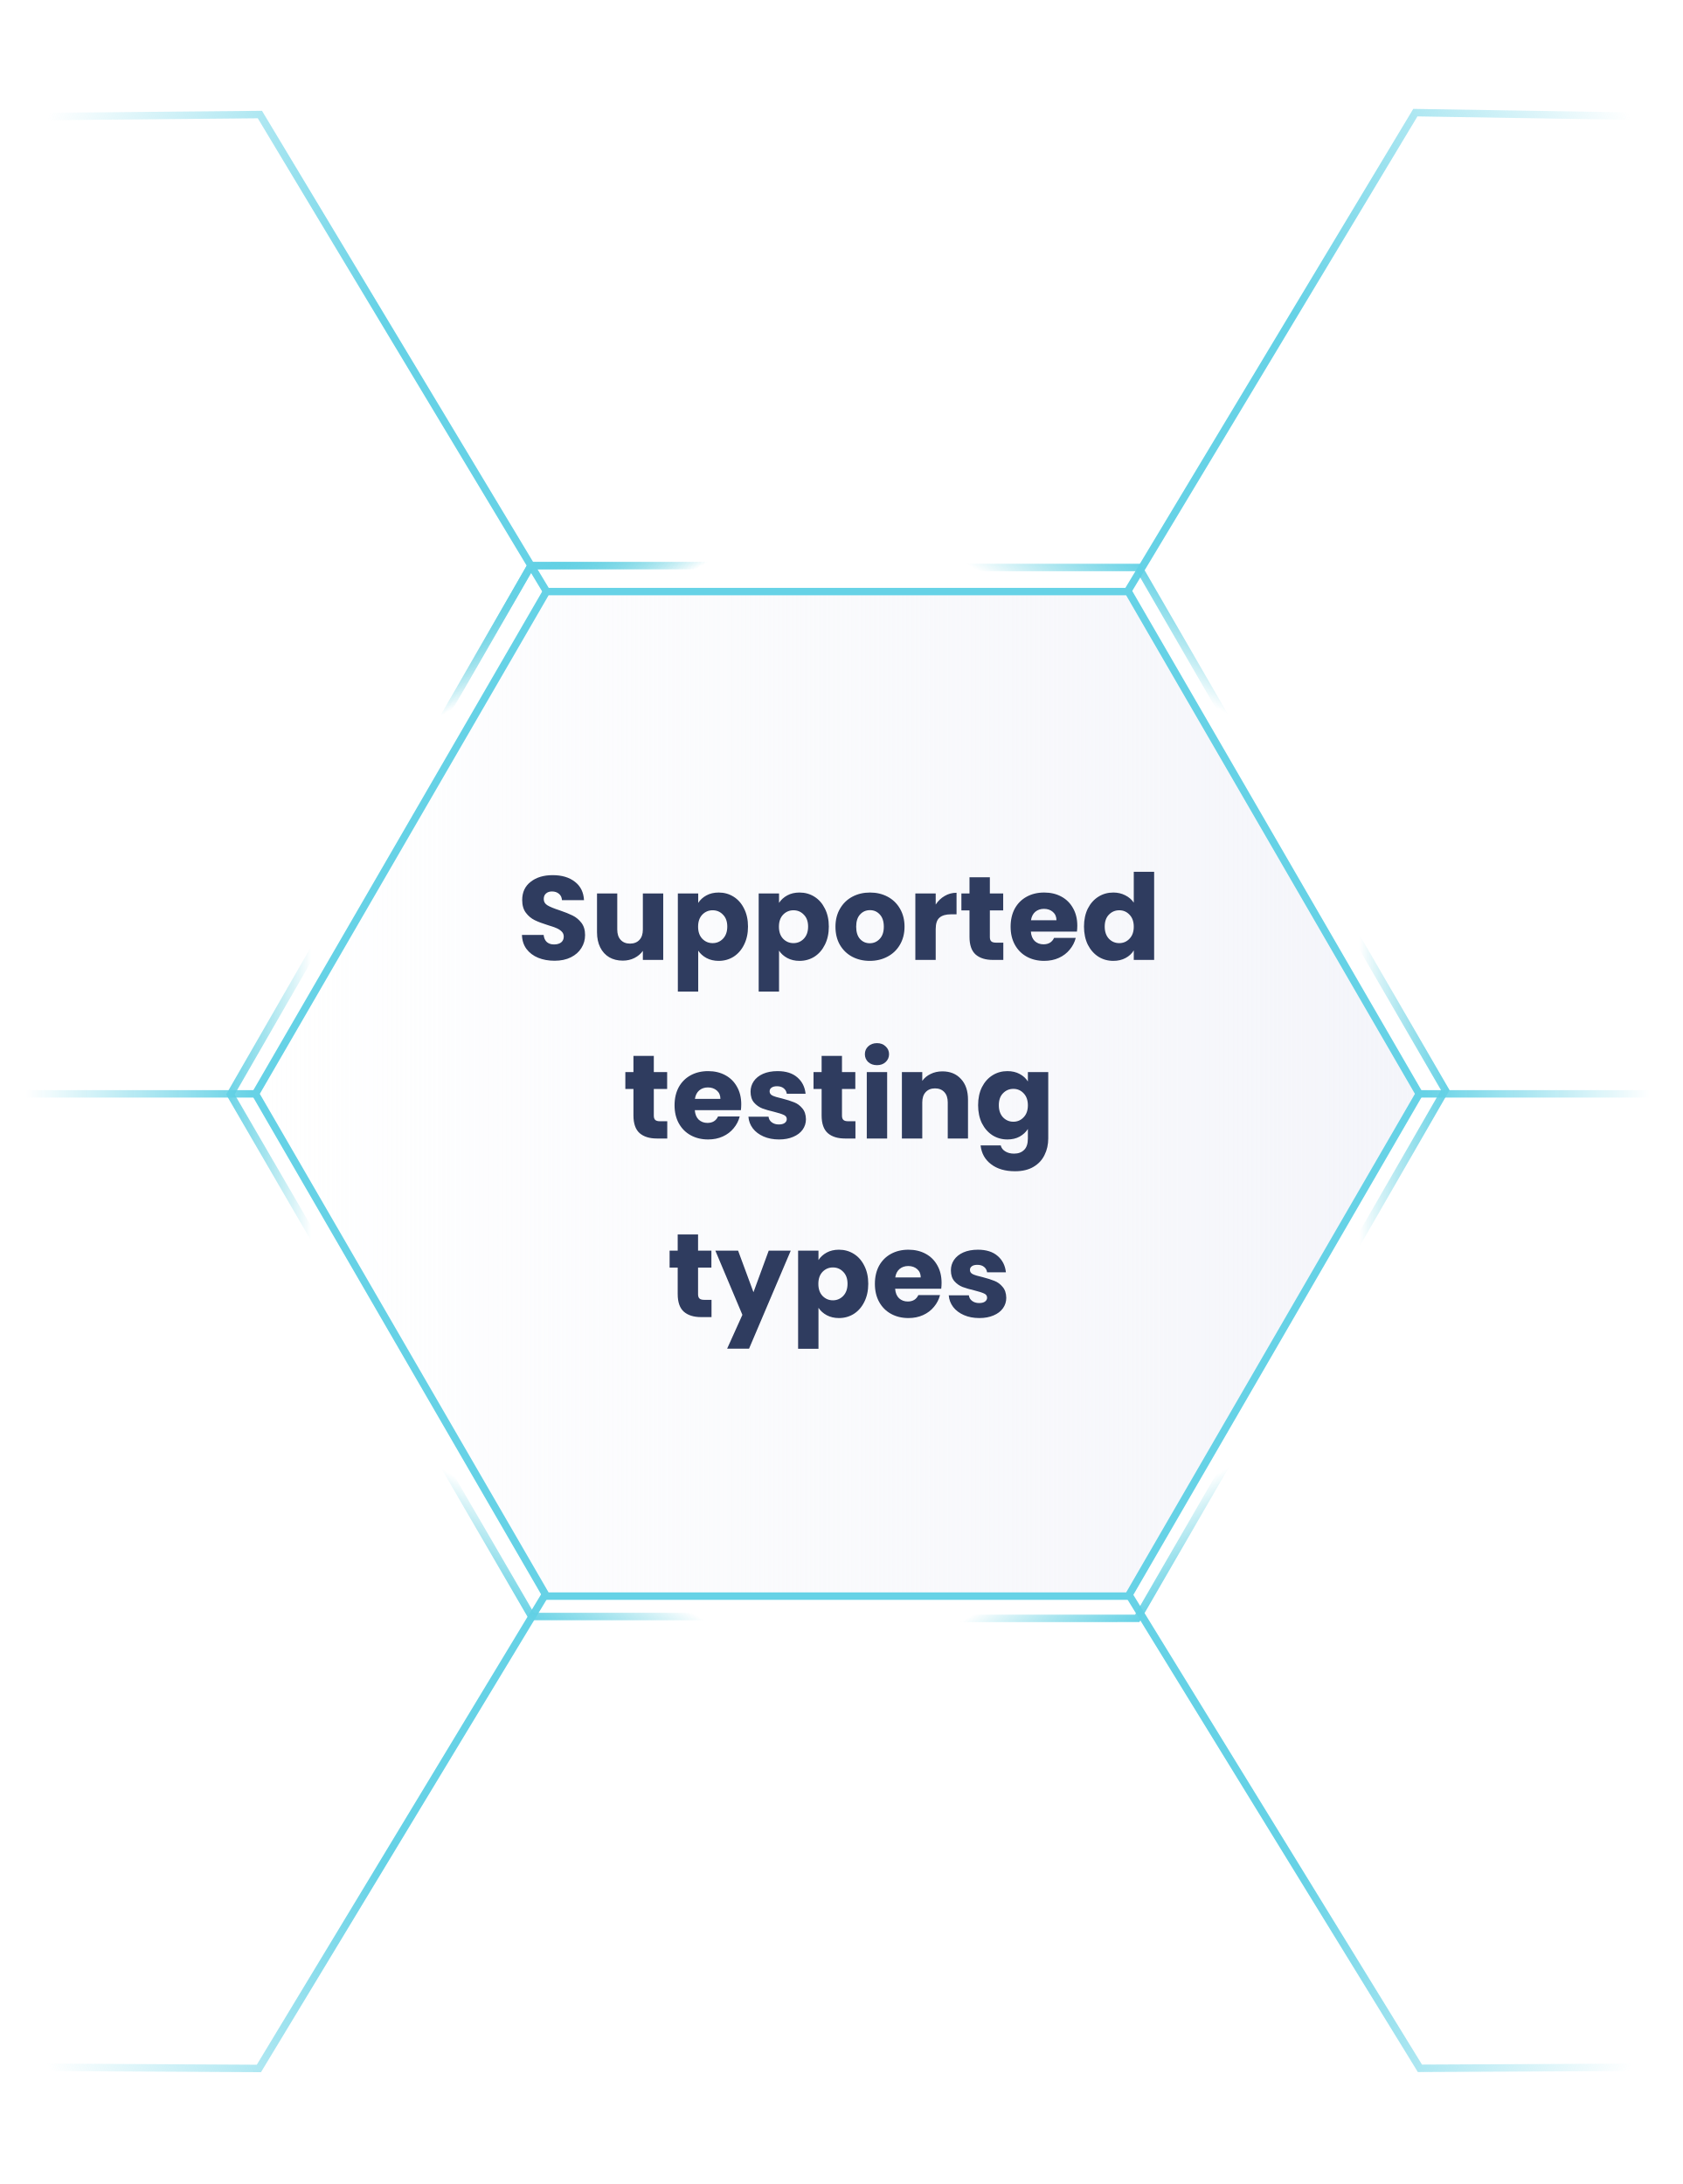
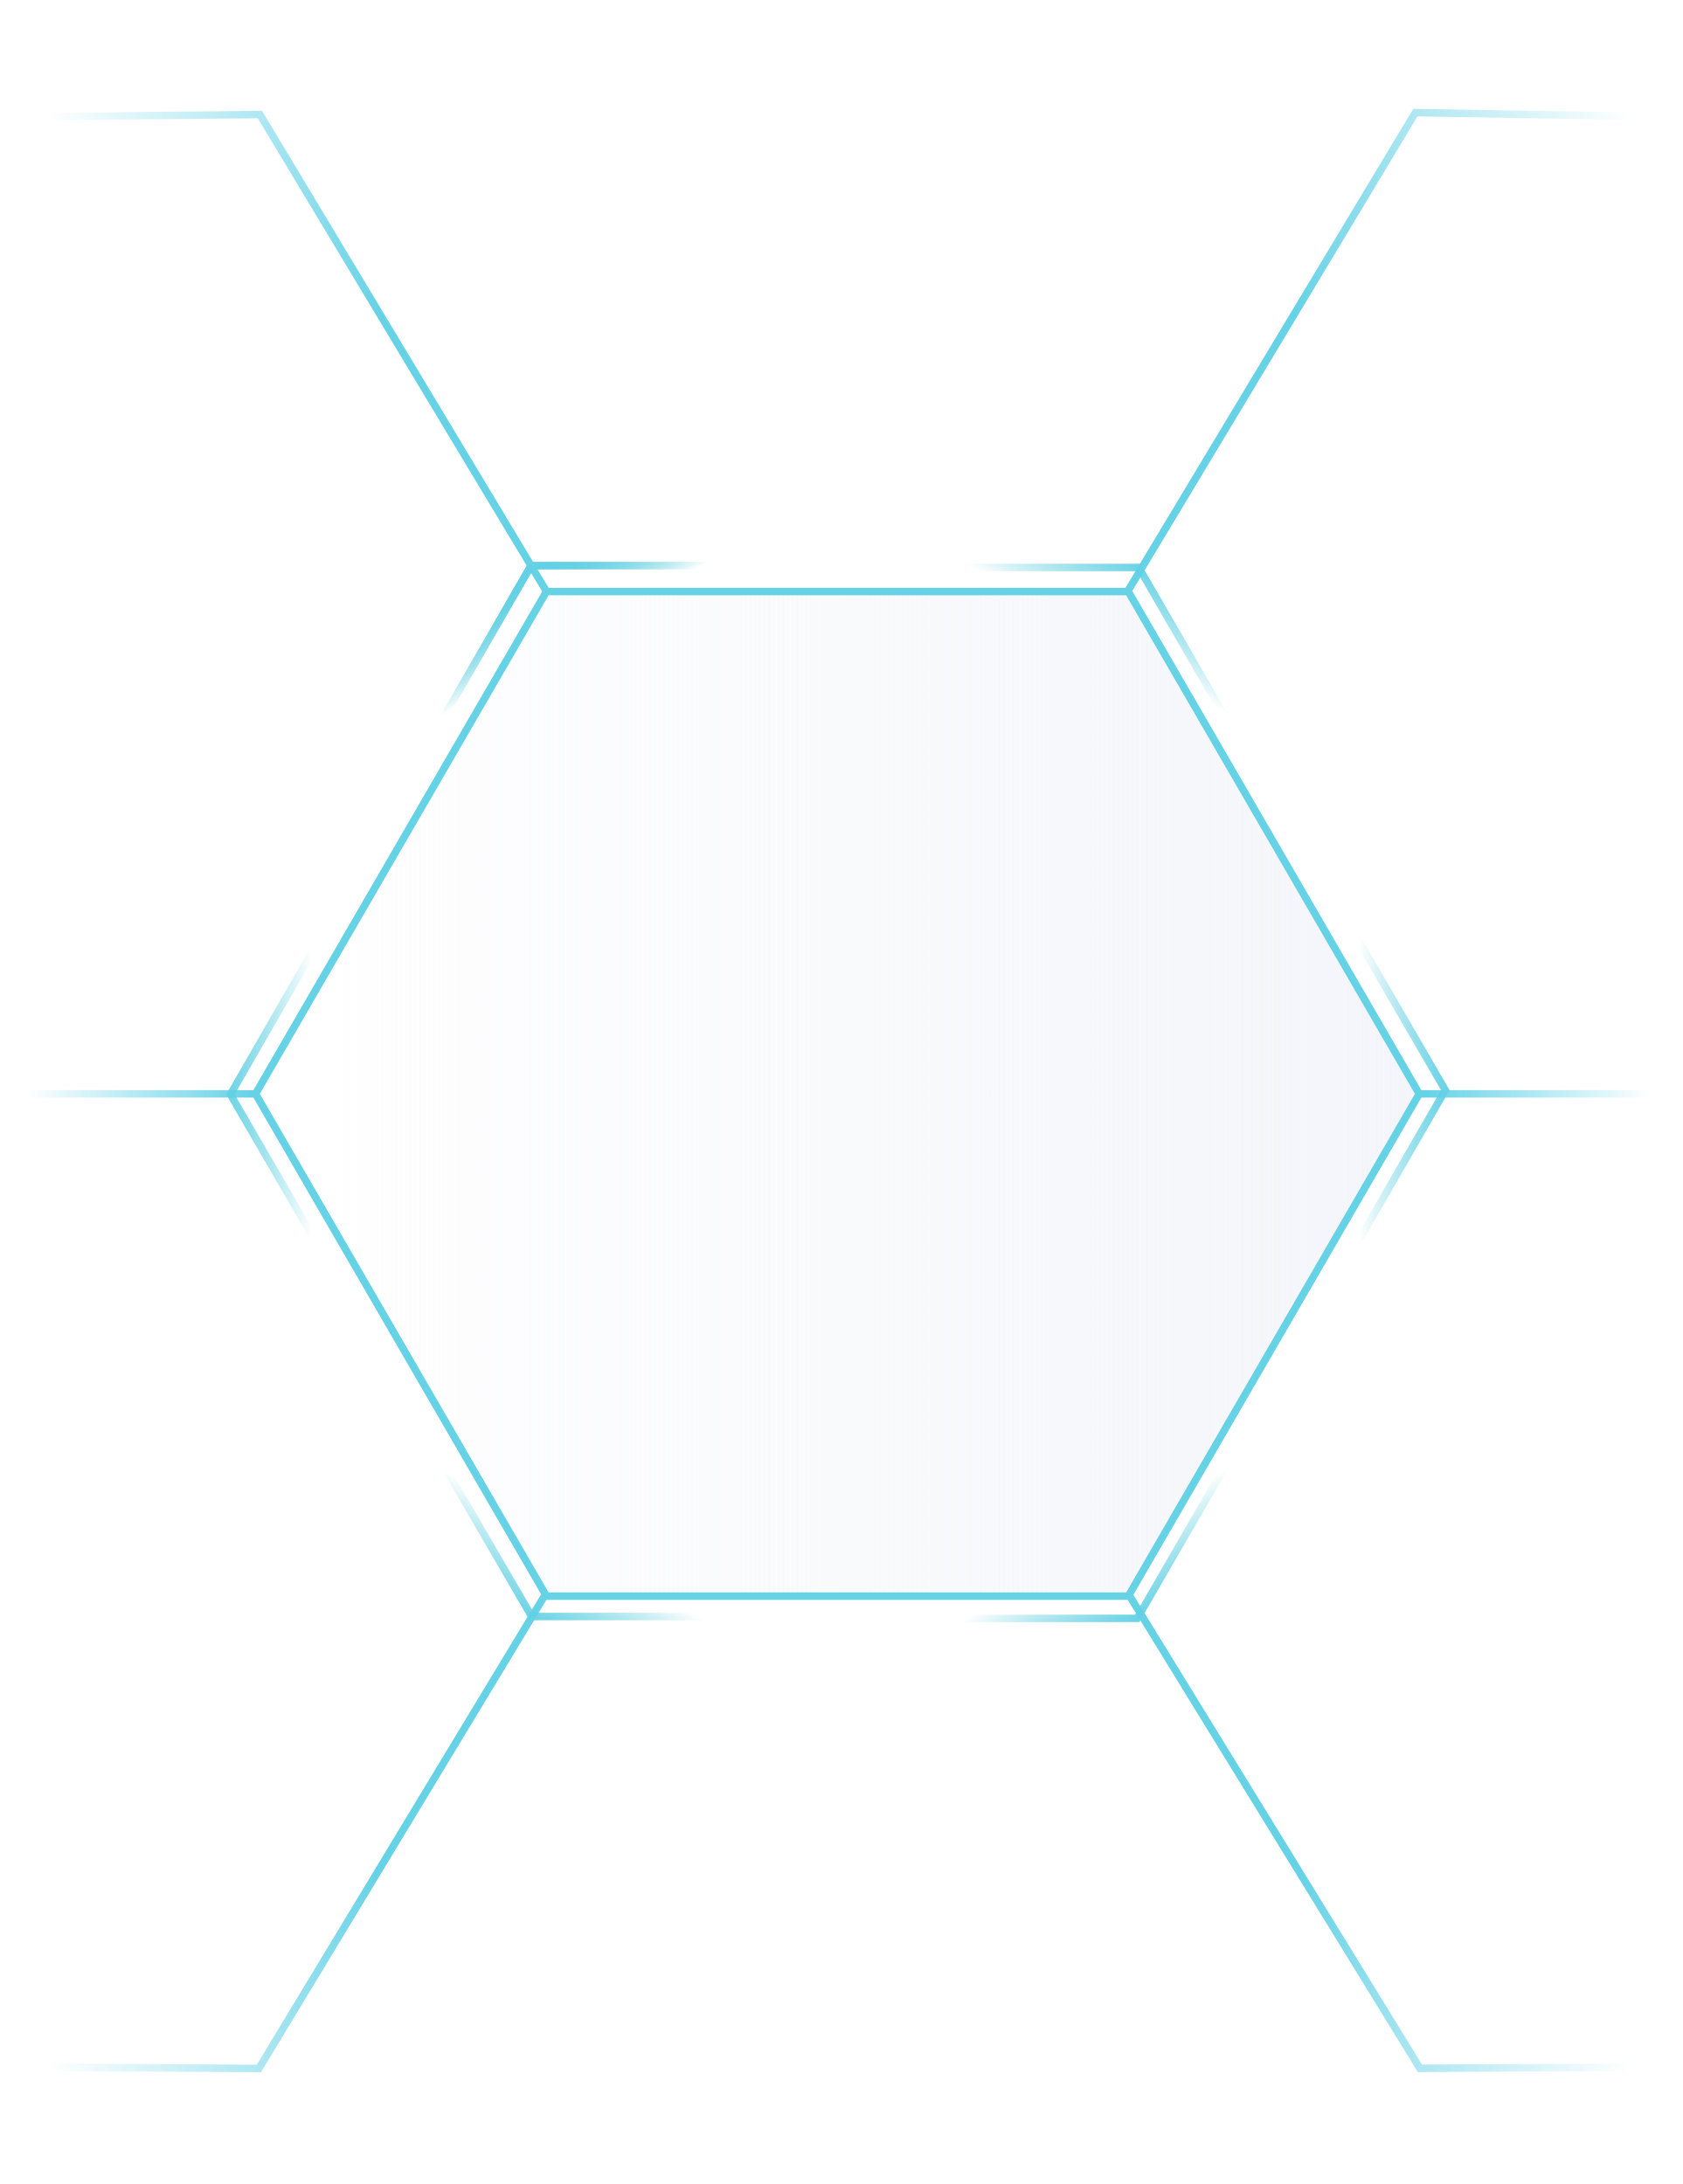
<svg xmlns="http://www.w3.org/2000/svg" width="452" height="587" viewBox="0 0 452 587" fill="none">
  <path fill-rule="evenodd" clip-rule="evenodd" d="M5.5 293H69.5L69.5 295H5.5V293Z" fill="url(#paint0_linear_5588_116590)" />
  <path fill-rule="evenodd" clip-rule="evenodd" d="M445.5 293H381.5V295H445.5V293Z" fill="url(#paint1_linear_5588_116590)" />
  <path d="M146.93 159.098L69.833 30.786L0.218 31.424" stroke="url(#paint2_linear_5588_116590)" stroke-width="2" />
  <path d="M146.93 427.902L69.565 555.947L0.218 555.576" stroke="url(#paint3_linear_5588_116590)" stroke-width="2" />
  <path d="M303.213 158.583L380.31 30.271L450.782 31.424" stroke="url(#paint4_linear_5588_116590)" stroke-width="2" />
  <path d="M303.213 428.417L381.534 555.907L450.782 555.576" stroke="url(#paint5_linear_5588_116590)" stroke-width="2" />
  <path d="M303.177 159L381.348 294L303.177 429L146.83 429L68.659 294L146.83 159L303.177 159Z" fill="url(#paint6_linear_5588_116590)" stroke="#66D2E6" stroke-width="2" />
  <path fill-rule="evenodd" clip-rule="evenodd" d="M387.198 293.001L306.162 153.271H144.094L63.06 294.154L144.094 433.729H306.162L387.198 293.001ZM307.313 435.718L389.498 293.001L307.313 151.282L142.943 151.282L60.76 294.154L142.943 435.718H307.313Z" fill="url(#paint7_linear_5588_116590)" />
  <path fill-rule="evenodd" clip-rule="evenodd" d="M143.256 153.028L62.215 293.873L143.287 433.377L305.405 433.345L386.448 293.154L305.373 152.996L143.256 153.028ZM306.527 151L142.101 151.032L59.907 293.873L142.134 435.373L306.559 435.341L388.756 293.154L306.527 151Z" fill="url(#paint8_linear_5588_116590)" />
  <path fill-rule="evenodd" clip-rule="evenodd" d="M305.409 153.527L143.291 153.495L62.219 294.308L143.26 433.844L305.377 433.876L386.452 293.717L305.409 153.527ZM388.76 293.717L306.563 151.531L142.138 151.499L59.911 294.308L142.105 435.84L306.531 435.872L388.76 293.717Z" fill="url(#paint9_linear_5588_116590)" />
  <path fill-rule="evenodd" clip-rule="evenodd" d="M143.256 153.028L62.215 293.873L143.287 433.377L305.405 433.345L386.448 293.154L305.373 152.996L143.256 153.028ZM306.527 151L142.101 151.032L59.907 293.873L142.134 435.373L306.559 435.341L388.756 293.154L306.527 151Z" fill="url(#paint10_linear_5588_116590)" />
  <path fill-rule="evenodd" clip-rule="evenodd" d="M143.438 433.473L305.556 433.505L386.631 293.347L305.587 153.156L143.47 153.124L62.398 293.937L143.438 433.473ZM60.09 293.937L142.284 435.469L306.709 435.501L388.939 293.347L306.742 151.16L142.316 151.128L60.09 293.937Z" fill="url(#paint11_linear_5588_116590)" />
  <path fill-rule="evenodd" clip-rule="evenodd" d="M63.058 294.154L144.092 433.729H306.16L387.196 293.5L306.16 153.271H144.092L63.058 294.154ZM142.941 151.282L60.758 294.154L142.941 435.718H307.311L389.496 293.5L307.311 151.282H142.941Z" fill="url(#paint12_linear_5588_116590)" />
  <path fill-rule="evenodd" clip-rule="evenodd" d="M304.998 433.972L386.041 293.782L304.967 153.623L142.849 153.655L61.808 294.5L142.88 434.004L304.998 433.972ZM141.727 436L306.152 435.968L388.349 293.782L306.12 151.627L141.695 151.659L59.5 294.5L141.727 436Z" fill="url(#paint13_linear_5588_116590)" />
-   <path d="M149.018 258.224C147.376 258.224 145.904 257.957 144.602 257.424C143.301 256.891 142.256 256.101 141.466 255.056C140.698 254.011 140.293 252.752 140.25 251.28H146.074C146.16 252.112 146.448 252.752 146.938 253.2C147.429 253.627 148.069 253.84 148.858 253.84C149.669 253.84 150.309 253.659 150.778 253.296C151.248 252.912 151.482 252.389 151.482 251.728C151.482 251.173 151.29 250.715 150.906 250.352C150.544 249.989 150.085 249.691 149.53 249.456C148.997 249.221 148.229 248.955 147.226 248.656C145.776 248.208 144.592 247.76 143.674 247.312C142.757 246.864 141.968 246.203 141.306 245.328C140.645 244.453 140.314 243.312 140.314 241.904C140.314 239.813 141.072 238.181 142.586 237.008C144.101 235.813 146.074 235.216 148.506 235.216C150.981 235.216 152.976 235.813 154.49 237.008C156.005 238.181 156.816 239.824 156.922 241.936H151.002C150.96 241.211 150.693 240.645 150.202 240.24C149.712 239.813 149.082 239.6 148.314 239.6C147.653 239.6 147.12 239.781 146.714 240.144C146.309 240.485 146.106 240.987 146.106 241.648C146.106 242.373 146.448 242.939 147.13 243.344C147.813 243.749 148.88 244.187 150.33 244.656C151.781 245.147 152.954 245.616 153.85 246.064C154.768 246.512 155.557 247.163 156.218 248.016C156.88 248.869 157.21 249.968 157.21 251.312C157.21 252.592 156.88 253.755 156.218 254.8C155.578 255.845 154.64 256.677 153.402 257.296C152.165 257.915 150.704 258.224 149.018 258.224ZM178.21 240.144V258H172.738V255.568C172.183 256.357 171.426 256.997 170.466 257.488C169.527 257.957 168.482 258.192 167.33 258.192C165.964 258.192 164.759 257.893 163.714 257.296C162.668 256.677 161.858 255.792 161.282 254.64C160.706 253.488 160.418 252.133 160.418 250.576V240.144H165.858V249.84C165.858 251.035 166.167 251.963 166.786 252.624C167.404 253.285 168.236 253.616 169.282 253.616C170.348 253.616 171.191 253.285 171.81 252.624C172.428 251.963 172.738 251.035 172.738 249.84V240.144H178.21ZM187.612 242.672C188.146 241.84 188.882 241.168 189.82 240.656C190.759 240.144 191.858 239.888 193.116 239.888C194.588 239.888 195.922 240.261 197.116 241.008C198.311 241.755 199.25 242.821 199.932 244.208C200.636 245.595 200.988 247.205 200.988 249.04C200.988 250.875 200.636 252.496 199.932 253.904C199.25 255.291 198.311 256.368 197.116 257.136C195.922 257.883 194.588 258.256 193.116 258.256C191.879 258.256 190.78 258 189.82 257.488C188.882 256.976 188.146 256.315 187.612 255.504V266.512H182.14V240.144H187.612V242.672ZM195.42 249.04C195.42 247.675 195.036 246.608 194.268 245.84C193.522 245.051 192.594 244.656 191.484 244.656C190.396 244.656 189.468 245.051 188.7 245.84C187.954 246.629 187.58 247.707 187.58 249.072C187.58 250.437 187.954 251.515 188.7 252.304C189.468 253.093 190.396 253.488 191.484 253.488C192.572 253.488 193.5 253.093 194.268 252.304C195.036 251.493 195.42 250.405 195.42 249.04ZM209.331 242.672C209.864 241.84 210.6 241.168 211.539 240.656C212.478 240.144 213.576 239.888 214.835 239.888C216.307 239.888 217.64 240.261 218.835 241.008C220.03 241.755 220.968 242.821 221.651 244.208C222.355 245.595 222.707 247.205 222.707 249.04C222.707 250.875 222.355 252.496 221.651 253.904C220.968 255.291 220.03 256.368 218.835 257.136C217.64 257.883 216.307 258.256 214.835 258.256C213.598 258.256 212.499 258 211.539 257.488C210.6 256.976 209.864 256.315 209.331 255.504V266.512H203.859V240.144H209.331V242.672ZM217.139 249.04C217.139 247.675 216.755 246.608 215.987 245.84C215.24 245.051 214.312 244.656 213.203 244.656C212.115 244.656 211.187 245.051 210.419 245.84C209.672 246.629 209.299 247.707 209.299 249.072C209.299 250.437 209.672 251.515 210.419 252.304C211.187 253.093 212.115 253.488 213.203 253.488C214.291 253.488 215.219 253.093 215.987 252.304C216.755 251.493 217.139 250.405 217.139 249.04ZM233.706 258.256C231.956 258.256 230.378 257.883 228.97 257.136C227.583 256.389 226.484 255.323 225.674 253.936C224.884 252.549 224.49 250.928 224.49 249.072C224.49 247.237 224.895 245.627 225.706 244.24C226.516 242.832 227.626 241.755 229.034 241.008C230.442 240.261 232.02 239.888 233.77 239.888C235.519 239.888 237.098 240.261 238.506 241.008C239.914 241.755 241.023 242.832 241.834 244.24C242.644 245.627 243.05 247.237 243.05 249.072C243.05 250.907 242.634 252.528 241.802 253.936C240.991 255.323 239.871 256.389 238.442 257.136C237.034 257.883 235.455 258.256 233.706 258.256ZM233.706 253.52C234.751 253.52 235.636 253.136 236.362 252.368C237.108 251.6 237.482 250.501 237.482 249.072C237.482 247.643 237.119 246.544 236.394 245.776C235.69 245.008 234.815 244.624 233.77 244.624C232.703 244.624 231.818 245.008 231.114 245.776C230.41 246.523 230.058 247.621 230.058 249.072C230.058 250.501 230.399 251.6 231.082 252.368C231.786 253.136 232.66 253.52 233.706 253.52ZM251.425 243.12C252.065 242.139 252.865 241.371 253.825 240.816C254.785 240.24 255.851 239.952 257.025 239.952V245.744H255.521C254.155 245.744 253.131 246.043 252.449 246.64C251.766 247.216 251.425 248.24 251.425 249.712V258H245.953V240.144H251.425V243.12ZM269.592 253.36V258H266.808C264.824 258 263.278 257.52 262.168 256.56C261.059 255.579 260.504 253.989 260.504 251.792V244.688H258.328V240.144H260.504V235.792H265.976V240.144H269.56V244.688H265.976V251.856C265.976 252.389 266.104 252.773 266.36 253.008C266.616 253.243 267.043 253.36 267.64 253.36H269.592ZM289.472 248.784C289.472 249.296 289.44 249.829 289.376 250.384H276.992C277.078 251.493 277.43 252.347 278.048 252.944C278.688 253.52 279.467 253.808 280.384 253.808C281.75 253.808 282.699 253.232 283.232 252.08H289.056C288.758 253.253 288.214 254.309 287.424 255.248C286.656 256.187 285.686 256.923 284.512 257.456C283.339 257.989 282.027 258.256 280.576 258.256C278.827 258.256 277.27 257.883 275.904 257.136C274.539 256.389 273.472 255.323 272.704 253.936C271.936 252.549 271.552 250.928 271.552 249.072C271.552 247.216 271.926 245.595 272.672 244.208C273.44 242.821 274.507 241.755 275.872 241.008C277.238 240.261 278.806 239.888 280.576 239.888C282.304 239.888 283.84 240.251 285.184 240.976C286.528 241.701 287.574 242.736 288.32 244.08C289.088 245.424 289.472 246.992 289.472 248.784ZM283.872 247.344C283.872 246.405 283.552 245.659 282.912 245.104C282.272 244.549 281.472 244.272 280.512 244.272C279.595 244.272 278.816 244.539 278.176 245.072C277.558 245.605 277.174 246.363 277.024 247.344H283.872ZM291.271 249.04C291.271 247.205 291.612 245.595 292.295 244.208C292.999 242.821 293.948 241.755 295.143 241.008C296.338 240.261 297.671 239.888 299.143 239.888C300.316 239.888 301.383 240.133 302.343 240.624C303.324 241.115 304.092 241.776 304.647 242.608V234.32H310.119V258H304.647V255.44C304.135 256.293 303.399 256.976 302.439 257.488C301.5 258 300.402 258.256 299.143 258.256C297.671 258.256 296.338 257.883 295.143 257.136C293.948 256.368 292.999 255.291 292.295 253.904C291.612 252.496 291.271 250.875 291.271 249.04ZM304.647 249.072C304.647 247.707 304.263 246.629 303.495 245.84C302.748 245.051 301.831 244.656 300.743 244.656C299.655 244.656 298.727 245.051 297.959 245.84C297.212 246.608 296.839 247.675 296.839 249.04C296.839 250.405 297.212 251.493 297.959 252.304C298.727 253.093 299.655 253.488 300.743 253.488C301.831 253.488 302.748 253.093 303.495 252.304C304.263 251.515 304.647 250.437 304.647 249.072ZM179.295 301.36V306H176.511C174.527 306 172.981 305.52 171.871 304.56C170.762 303.579 170.207 301.989 170.207 299.792V292.688H168.031V288.144H170.207V283.792H175.679V288.144H179.263V292.688H175.679V299.856C175.679 300.389 175.807 300.773 176.063 301.008C176.319 301.243 176.746 301.36 177.343 301.36H179.295ZM199.175 296.784C199.175 297.296 199.143 297.829 199.079 298.384H186.695C186.781 299.493 187.133 300.347 187.751 300.944C188.391 301.52 189.17 301.808 190.087 301.808C191.453 301.808 192.402 301.232 192.935 300.08H198.759C198.461 301.253 197.917 302.309 197.127 303.248C196.359 304.187 195.389 304.923 194.215 305.456C193.042 305.989 191.73 306.256 190.279 306.256C188.53 306.256 186.973 305.883 185.607 305.136C184.242 304.389 183.175 303.323 182.407 301.936C181.639 300.549 181.255 298.928 181.255 297.072C181.255 295.216 181.629 293.595 182.375 292.208C183.143 290.821 184.21 289.755 185.575 289.008C186.941 288.261 188.509 287.888 190.279 287.888C192.007 287.888 193.543 288.251 194.887 288.976C196.231 289.701 197.277 290.736 198.023 292.08C198.791 293.424 199.175 294.992 199.175 296.784ZM193.575 295.344C193.575 294.405 193.255 293.659 192.615 293.104C191.975 292.549 191.175 292.272 190.215 292.272C189.298 292.272 188.519 292.539 187.879 293.072C187.261 293.605 186.877 294.363 186.727 295.344H193.575ZM209.326 306.256C207.769 306.256 206.382 305.989 205.166 305.456C203.95 304.923 202.99 304.197 202.286 303.28C201.582 302.341 201.187 301.296 201.102 300.144H206.51C206.574 300.763 206.862 301.264 207.374 301.648C207.886 302.032 208.515 302.224 209.262 302.224C209.945 302.224 210.467 302.096 210.83 301.84C211.214 301.563 211.406 301.211 211.406 300.784C211.406 300.272 211.139 299.899 210.606 299.664C210.073 299.408 209.209 299.131 208.014 298.832C206.734 298.533 205.667 298.224 204.814 297.904C203.961 297.563 203.225 297.04 202.606 296.336C201.987 295.611 201.678 294.64 201.678 293.424C201.678 292.4 201.955 291.472 202.51 290.64C203.086 289.787 203.918 289.115 205.006 288.624C206.115 288.133 207.427 287.888 208.942 287.888C211.182 287.888 212.942 288.443 214.222 289.552C215.523 290.661 216.27 292.133 216.462 293.968H211.406C211.321 293.349 211.043 292.859 210.574 292.496C210.126 292.133 209.529 291.952 208.782 291.952C208.142 291.952 207.651 292.08 207.31 292.336C206.969 292.571 206.798 292.901 206.798 293.328C206.798 293.84 207.065 294.224 207.598 294.48C208.153 294.736 209.006 294.992 210.158 295.248C211.481 295.589 212.558 295.931 213.39 296.272C214.222 296.592 214.947 297.125 215.566 297.872C216.206 298.597 216.537 299.579 216.558 300.816C216.558 301.861 216.259 302.8 215.662 303.632C215.086 304.443 214.243 305.083 213.134 305.552C212.046 306.021 210.777 306.256 209.326 306.256ZM229.858 301.36V306H227.074C225.09 306 223.543 305.52 222.434 304.56C221.325 303.579 220.77 301.989 220.77 299.792V292.688H218.594V288.144H220.77V283.792H226.242V288.144H229.826V292.688H226.242V299.856C226.242 300.389 226.37 300.773 226.626 301.008C226.882 301.243 227.309 301.36 227.906 301.36H229.858ZM235.658 286.288C234.698 286.288 233.909 286.011 233.29 285.456C232.693 284.88 232.394 284.176 232.394 283.344C232.394 282.491 232.693 281.787 233.29 281.232C233.909 280.656 234.698 280.368 235.658 280.368C236.597 280.368 237.365 280.656 237.962 281.232C238.581 281.787 238.89 282.491 238.89 283.344C238.89 284.176 238.581 284.88 237.962 285.456C237.365 286.011 236.597 286.288 235.658 286.288ZM238.378 288.144V306H232.906V288.144H238.378ZM253.223 287.952C255.314 287.952 256.978 288.635 258.215 290C259.474 291.344 260.103 293.2 260.103 295.568V306H254.663V296.304C254.663 295.109 254.354 294.181 253.735 293.52C253.117 292.859 252.285 292.528 251.239 292.528C250.194 292.528 249.362 292.859 248.743 293.52C248.125 294.181 247.815 295.109 247.815 296.304V306H242.343V288.144H247.815V290.512C248.37 289.723 249.117 289.104 250.055 288.656C250.994 288.187 252.05 287.952 253.223 287.952ZM270.69 287.888C271.949 287.888 273.047 288.144 273.986 288.656C274.946 289.168 275.682 289.84 276.194 290.672V288.144H281.666V305.968C281.666 307.611 281.335 309.093 280.674 310.416C280.034 311.76 279.042 312.827 277.698 313.616C276.375 314.405 274.722 314.8 272.738 314.8C270.093 314.8 267.949 314.171 266.306 312.912C264.663 311.675 263.725 309.989 263.49 307.856H268.898C269.069 308.539 269.474 309.072 270.114 309.456C270.754 309.861 271.543 310.064 272.482 310.064C273.613 310.064 274.509 309.733 275.17 309.072C275.853 308.432 276.194 307.397 276.194 305.968V303.44C275.661 304.272 274.925 304.955 273.986 305.488C273.047 306 271.949 306.256 270.69 306.256C269.218 306.256 267.885 305.883 266.69 305.136C265.495 304.368 264.546 303.291 263.842 301.904C263.159 300.496 262.818 298.875 262.818 297.04C262.818 295.205 263.159 293.595 263.842 292.208C264.546 290.821 265.495 289.755 266.69 289.008C267.885 288.261 269.218 287.888 270.69 287.888ZM276.194 297.072C276.194 295.707 275.81 294.629 275.042 293.84C274.295 293.051 273.378 292.656 272.29 292.656C271.202 292.656 270.274 293.051 269.506 293.84C268.759 294.608 268.386 295.675 268.386 297.04C268.386 298.405 268.759 299.493 269.506 300.304C270.274 301.093 271.202 301.488 272.29 301.488C273.378 301.488 274.295 301.093 275.042 300.304C275.81 299.515 276.194 298.437 276.194 297.072ZM191.186 349.36V354H188.402C186.418 354 184.871 353.52 183.762 352.56C182.653 351.579 182.098 349.989 182.098 347.792V340.688H179.922V336.144H182.098V331.792H187.57V336.144H191.154V340.688H187.57V347.856C187.57 348.389 187.698 348.773 187.954 349.008C188.21 349.243 188.637 349.36 189.234 349.36H191.186ZM212.474 336.144L201.274 362.48H195.386L199.482 353.392L192.218 336.144H198.33L202.458 347.312L206.554 336.144H212.474ZM219.925 338.672C220.458 337.84 221.194 337.168 222.133 336.656C223.071 336.144 224.17 335.888 225.429 335.888C226.901 335.888 228.234 336.261 229.429 337.008C230.623 337.755 231.562 338.821 232.245 340.208C232.949 341.595 233.301 343.205 233.301 345.04C233.301 346.875 232.949 348.496 232.245 349.904C231.562 351.291 230.623 352.368 229.429 353.136C228.234 353.883 226.901 354.256 225.429 354.256C224.191 354.256 223.093 354 222.133 353.488C221.194 352.976 220.458 352.315 219.925 351.504V362.512H214.453V336.144H219.925V338.672ZM227.733 345.04C227.733 343.675 227.349 342.608 226.581 341.84C225.834 341.051 224.906 340.656 223.797 340.656C222.709 340.656 221.781 341.051 221.013 341.84C220.266 342.629 219.893 343.707 219.893 345.072C219.893 346.437 220.266 347.515 221.013 348.304C221.781 349.093 222.709 349.488 223.797 349.488C224.885 349.488 225.813 349.093 226.581 348.304C227.349 347.493 227.733 346.405 227.733 345.04ZM253.003 344.784C253.003 345.296 252.972 345.829 252.908 346.384H240.524C240.609 347.493 240.961 348.347 241.58 348.944C242.22 349.52 242.998 349.808 243.916 349.808C245.281 349.808 246.23 349.232 246.764 348.08H252.588C252.289 349.253 251.745 350.309 250.956 351.248C250.188 352.187 249.217 352.923 248.044 353.456C246.87 353.989 245.558 354.256 244.108 354.256C242.358 354.256 240.801 353.883 239.436 353.136C238.07 352.389 237.004 351.323 236.236 349.936C235.468 348.549 235.084 346.928 235.084 345.072C235.084 343.216 235.457 341.595 236.204 340.208C236.972 338.821 238.038 337.755 239.404 337.008C240.769 336.261 242.337 335.888 244.108 335.888C245.836 335.888 247.372 336.251 248.716 336.976C250.06 337.701 251.105 338.736 251.852 340.08C252.62 341.424 253.003 342.992 253.003 344.784ZM247.404 343.344C247.404 342.405 247.084 341.659 246.444 341.104C245.804 340.549 245.004 340.272 244.044 340.272C243.126 340.272 242.348 340.539 241.708 341.072C241.089 341.605 240.705 342.363 240.556 343.344H247.404ZM263.154 354.256C261.597 354.256 260.21 353.989 258.994 353.456C257.778 352.923 256.818 352.197 256.114 351.28C255.41 350.341 255.016 349.296 254.93 348.144H260.338C260.402 348.763 260.69 349.264 261.202 349.648C261.714 350.032 262.344 350.224 263.09 350.224C263.773 350.224 264.296 350.096 264.658 349.84C265.042 349.563 265.234 349.211 265.234 348.784C265.234 348.272 264.968 347.899 264.434 347.664C263.901 347.408 263.037 347.131 261.842 346.832C260.562 346.533 259.496 346.224 258.642 345.904C257.789 345.563 257.053 345.04 256.434 344.336C255.816 343.611 255.506 342.64 255.506 341.424C255.506 340.4 255.784 339.472 256.338 338.64C256.914 337.787 257.746 337.115 258.834 336.624C259.944 336.133 261.256 335.888 262.77 335.888C265.01 335.888 266.77 336.443 268.05 337.552C269.352 338.661 270.098 340.133 270.29 341.968H265.234C265.149 341.349 264.872 340.859 264.402 340.496C263.954 340.133 263.357 339.952 262.61 339.952C261.97 339.952 261.48 340.08 261.138 340.336C260.797 340.571 260.626 340.901 260.626 341.328C260.626 341.84 260.893 342.224 261.426 342.48C261.981 342.736 262.834 342.992 263.986 343.248C265.309 343.589 266.386 343.931 267.218 344.272C268.05 344.592 268.776 345.125 269.394 345.872C270.034 346.597 270.365 347.579 270.386 348.816C270.386 349.861 270.088 350.8 269.49 351.632C268.914 352.443 268.072 353.083 266.962 353.552C265.874 354.021 264.605 354.256 263.154 354.256Z" fill="#2F3C5F" />
  <defs>
    <linearGradient id="paint0_linear_5588_116590" x1="68" y1="293" x2="6.963" y2="293" gradientUnits="userSpaceOnUse">
      <stop stop-color="#66D2E6" />
      <stop offset="1" stop-color="#66D2E6" stop-opacity="0" />
    </linearGradient>
    <linearGradient id="paint1_linear_5588_116590" x1="382.5" y1="294.5" x2="443.537" y2="294.5" gradientUnits="userSpaceOnUse">
      <stop stop-color="#66D2E6" />
      <stop offset="1" stop-color="#66D2E6" stop-opacity="0" />
    </linearGradient>
    <linearGradient id="paint2_linear_5588_116590" x1="102.701" y1="82.24" x2="6.9" y2="48.504" gradientUnits="userSpaceOnUse">
      <stop stop-color="#66D2E6" />
      <stop offset="1" stop-color="#66D2E6" stop-opacity="0" />
    </linearGradient>
    <linearGradient id="paint3_linear_5588_116590" x1="102.507" y1="504.354" x2="6.657" y2="537.646" gradientUnits="userSpaceOnUse">
      <stop stop-color="#66D2E6" />
      <stop offset="1" stop-color="#66D2E6" stop-opacity="0" />
    </linearGradient>
    <linearGradient id="paint4_linear_5588_116590" x1="347.418" y1="81.71" x2="443.579" y2="46.969" gradientUnits="userSpaceOnUse">
      <stop stop-color="#66D2E6" />
      <stop offset="1" stop-color="#66D2E6" stop-opacity="0" />
    </linearGradient>
    <linearGradient id="paint5_linear_5588_116590" x1="348.612" y1="504.337" x2="444.387" y2="537.534" gradientUnits="userSpaceOnUse">
      <stop stop-color="#66D2E6" />
      <stop offset="1" stop-color="#66D2E6" stop-opacity="0" />
    </linearGradient>
    <linearGradient id="paint6_linear_5588_116590" x1="382.504" y1="294" x2="67.504" y2="294" gradientUnits="userSpaceOnUse">
      <stop stop-color="#F4F5FA" />
      <stop offset="1" stop-color="#F4F5FA" stop-opacity="0" />
    </linearGradient>
    <linearGradient id="paint7_linear_5588_116590" x1="389.498" y1="293.5" x2="352.895" y2="293.5" gradientUnits="userSpaceOnUse">
      <stop stop-color="#66D2E6" />
      <stop offset="0.661" stop-color="#39C2D7" stop-opacity="0" />
    </linearGradient>
    <linearGradient id="paint8_linear_5588_116590" x1="141.978" y1="151.032" x2="160.206" y2="182.681" gradientUnits="userSpaceOnUse">
      <stop stop-color="#66D2E6" />
      <stop offset="0.661" stop-color="#39C2D7" stop-opacity="0" />
    </linearGradient>
    <linearGradient id="paint9_linear_5588_116590" x1="307.011" y1="151.032" x2="288.784" y2="182.681" gradientUnits="userSpaceOnUse">
      <stop stop-color="#66D2E6" />
      <stop offset="0.661" stop-color="#39C2D7" stop-opacity="0" />
    </linearGradient>
    <linearGradient id="paint10_linear_5588_116590" x1="141.978" y1="151.032" x2="160.206" y2="182.681" gradientUnits="userSpaceOnUse">
      <stop stop-color="#66D2E6" />
      <stop offset="0.661" stop-color="#39C2D7" stop-opacity="0" />
    </linearGradient>
    <linearGradient id="paint11_linear_5588_116590" x1="141.981" y1="435.968" x2="160.209" y2="404.319" gradientUnits="userSpaceOnUse">
      <stop stop-color="#66D2E6" />
      <stop offset="0.661" stop-color="#39C2D7" stop-opacity="0" />
    </linearGradient>
    <linearGradient id="paint12_linear_5588_116590" x1="59.5" y1="293.5" x2="96.103" y2="293.5" gradientUnits="userSpaceOnUse">
      <stop stop-color="#66D2E6" />
      <stop offset="0.661" stop-color="#39C2D7" stop-opacity="0" />
    </linearGradient>
    <linearGradient id="paint13_linear_5588_116590" x1="306.154" y1="435.968" x2="287.955" y2="404.408" gradientUnits="userSpaceOnUse">
      <stop stop-color="#66D2E6" />
      <stop offset="0.661" stop-color="#39C2D7" stop-opacity="0" />
    </linearGradient>
  </defs>
</svg>
